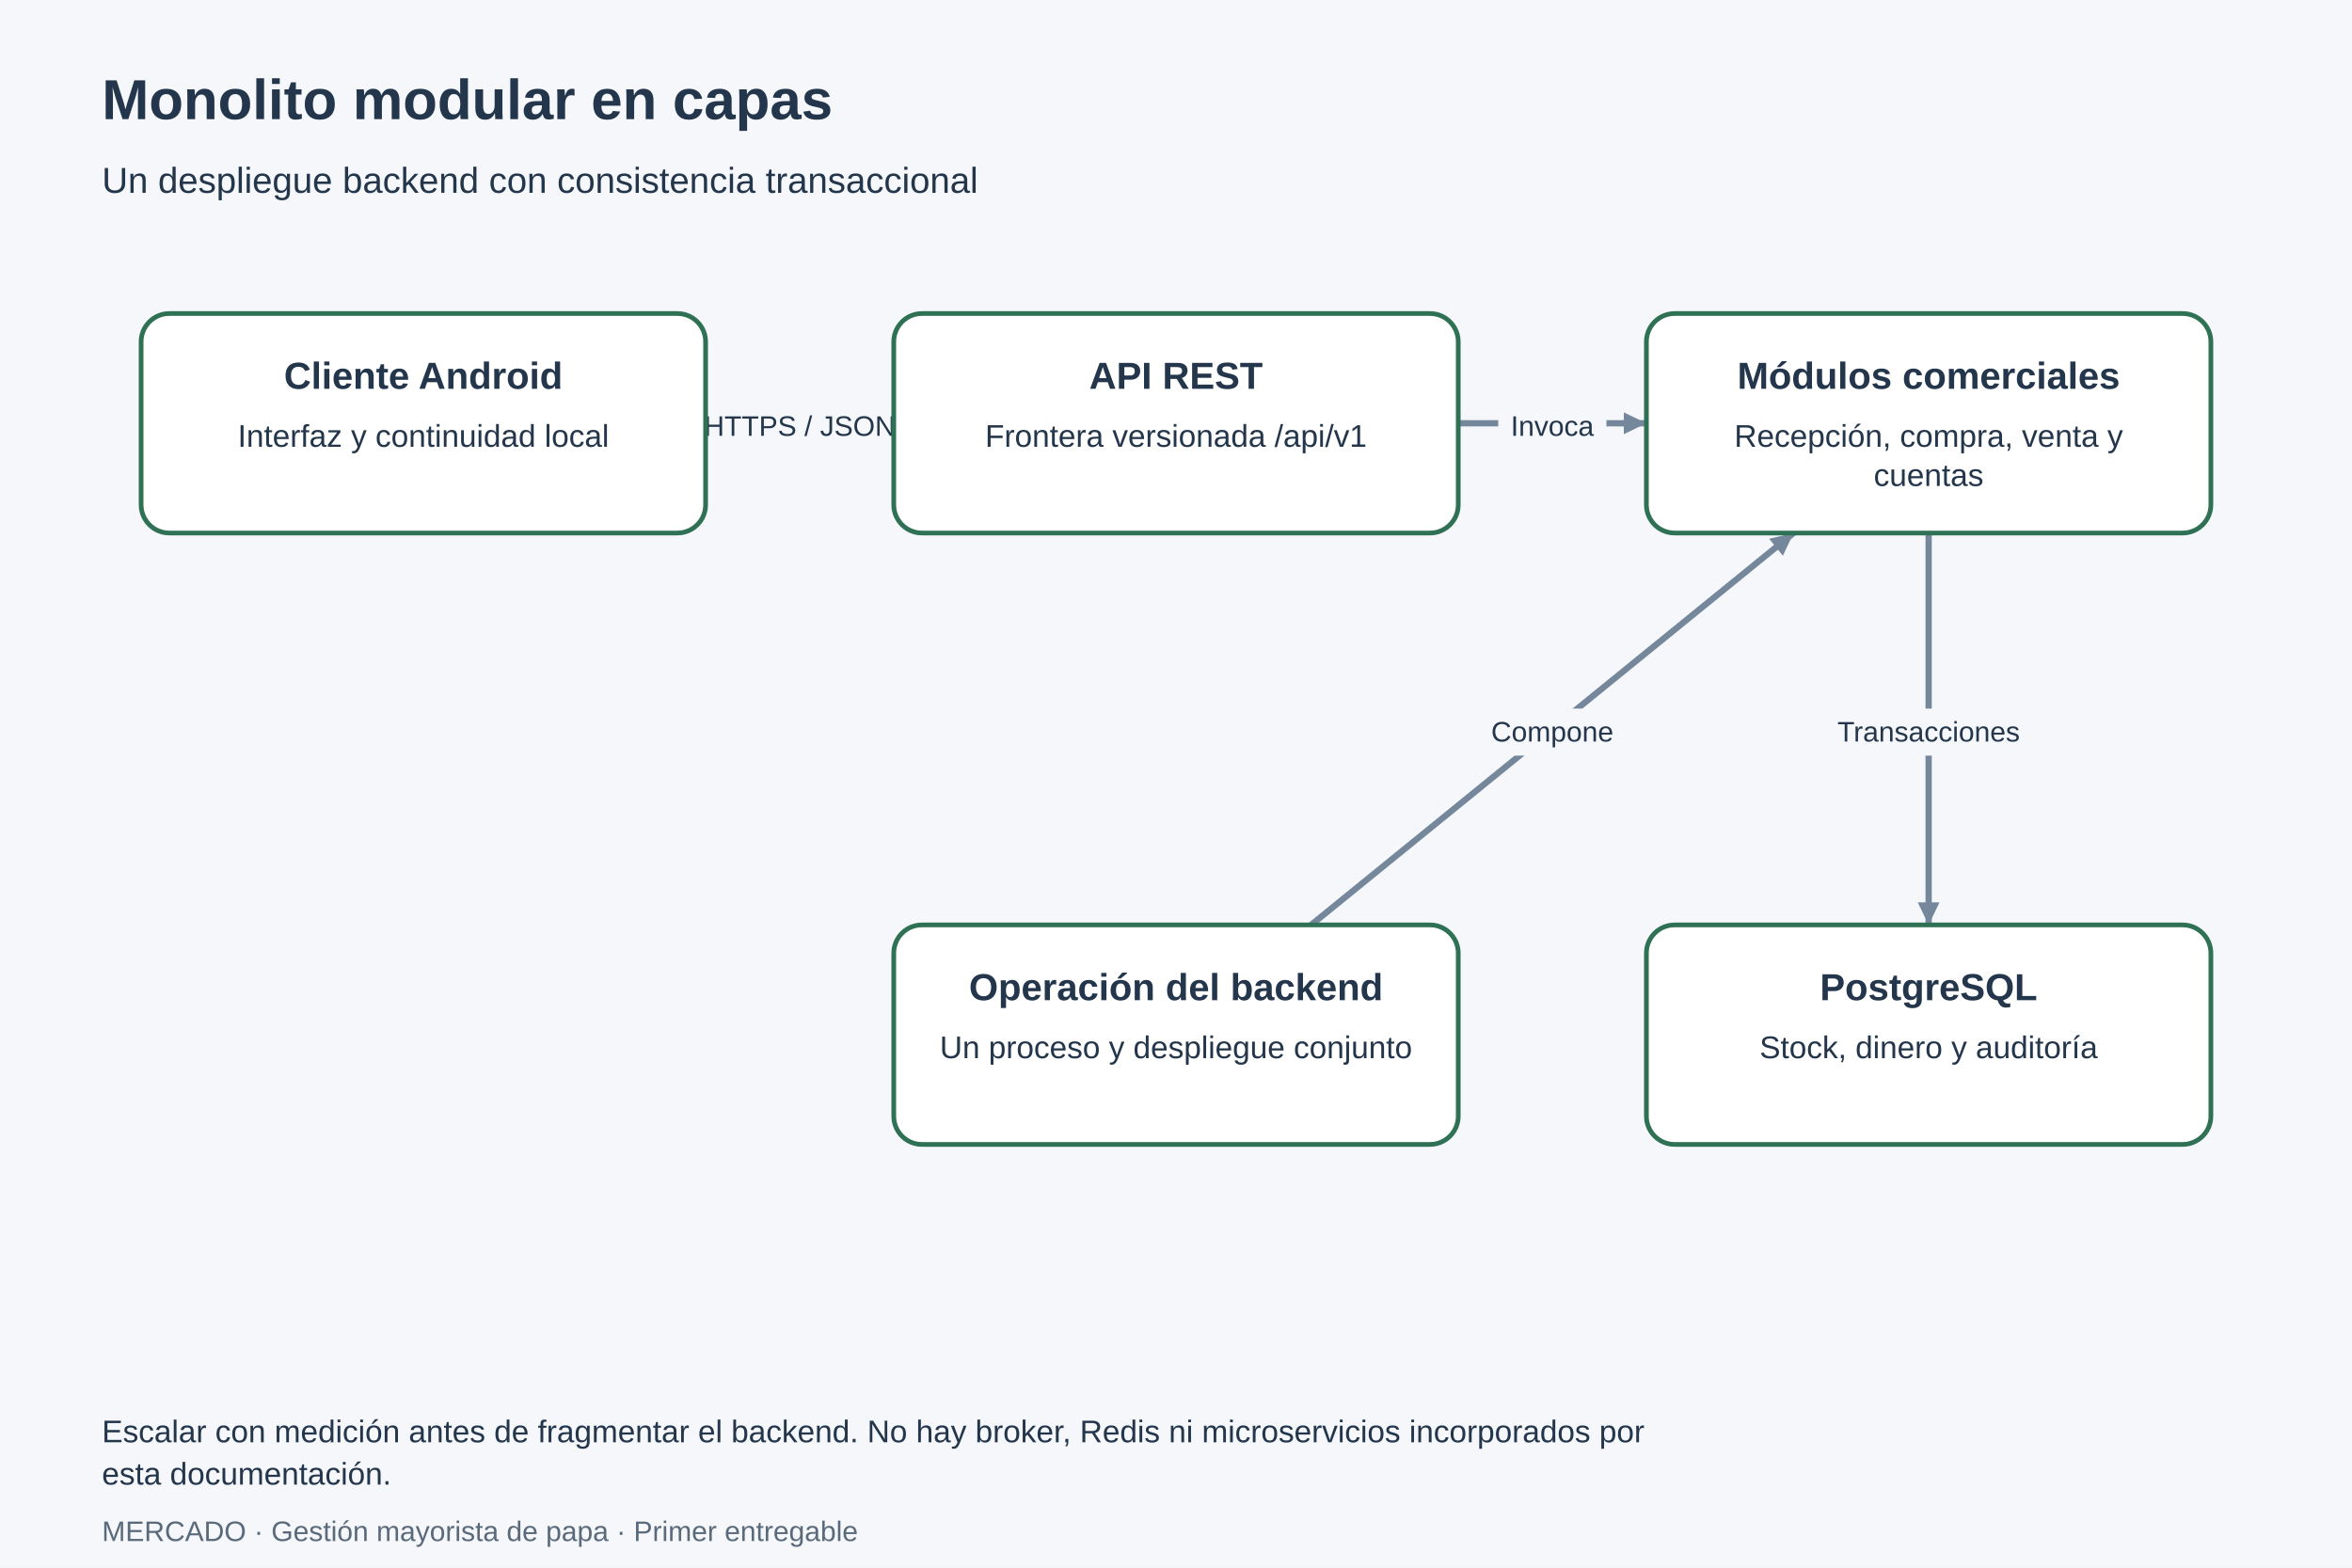
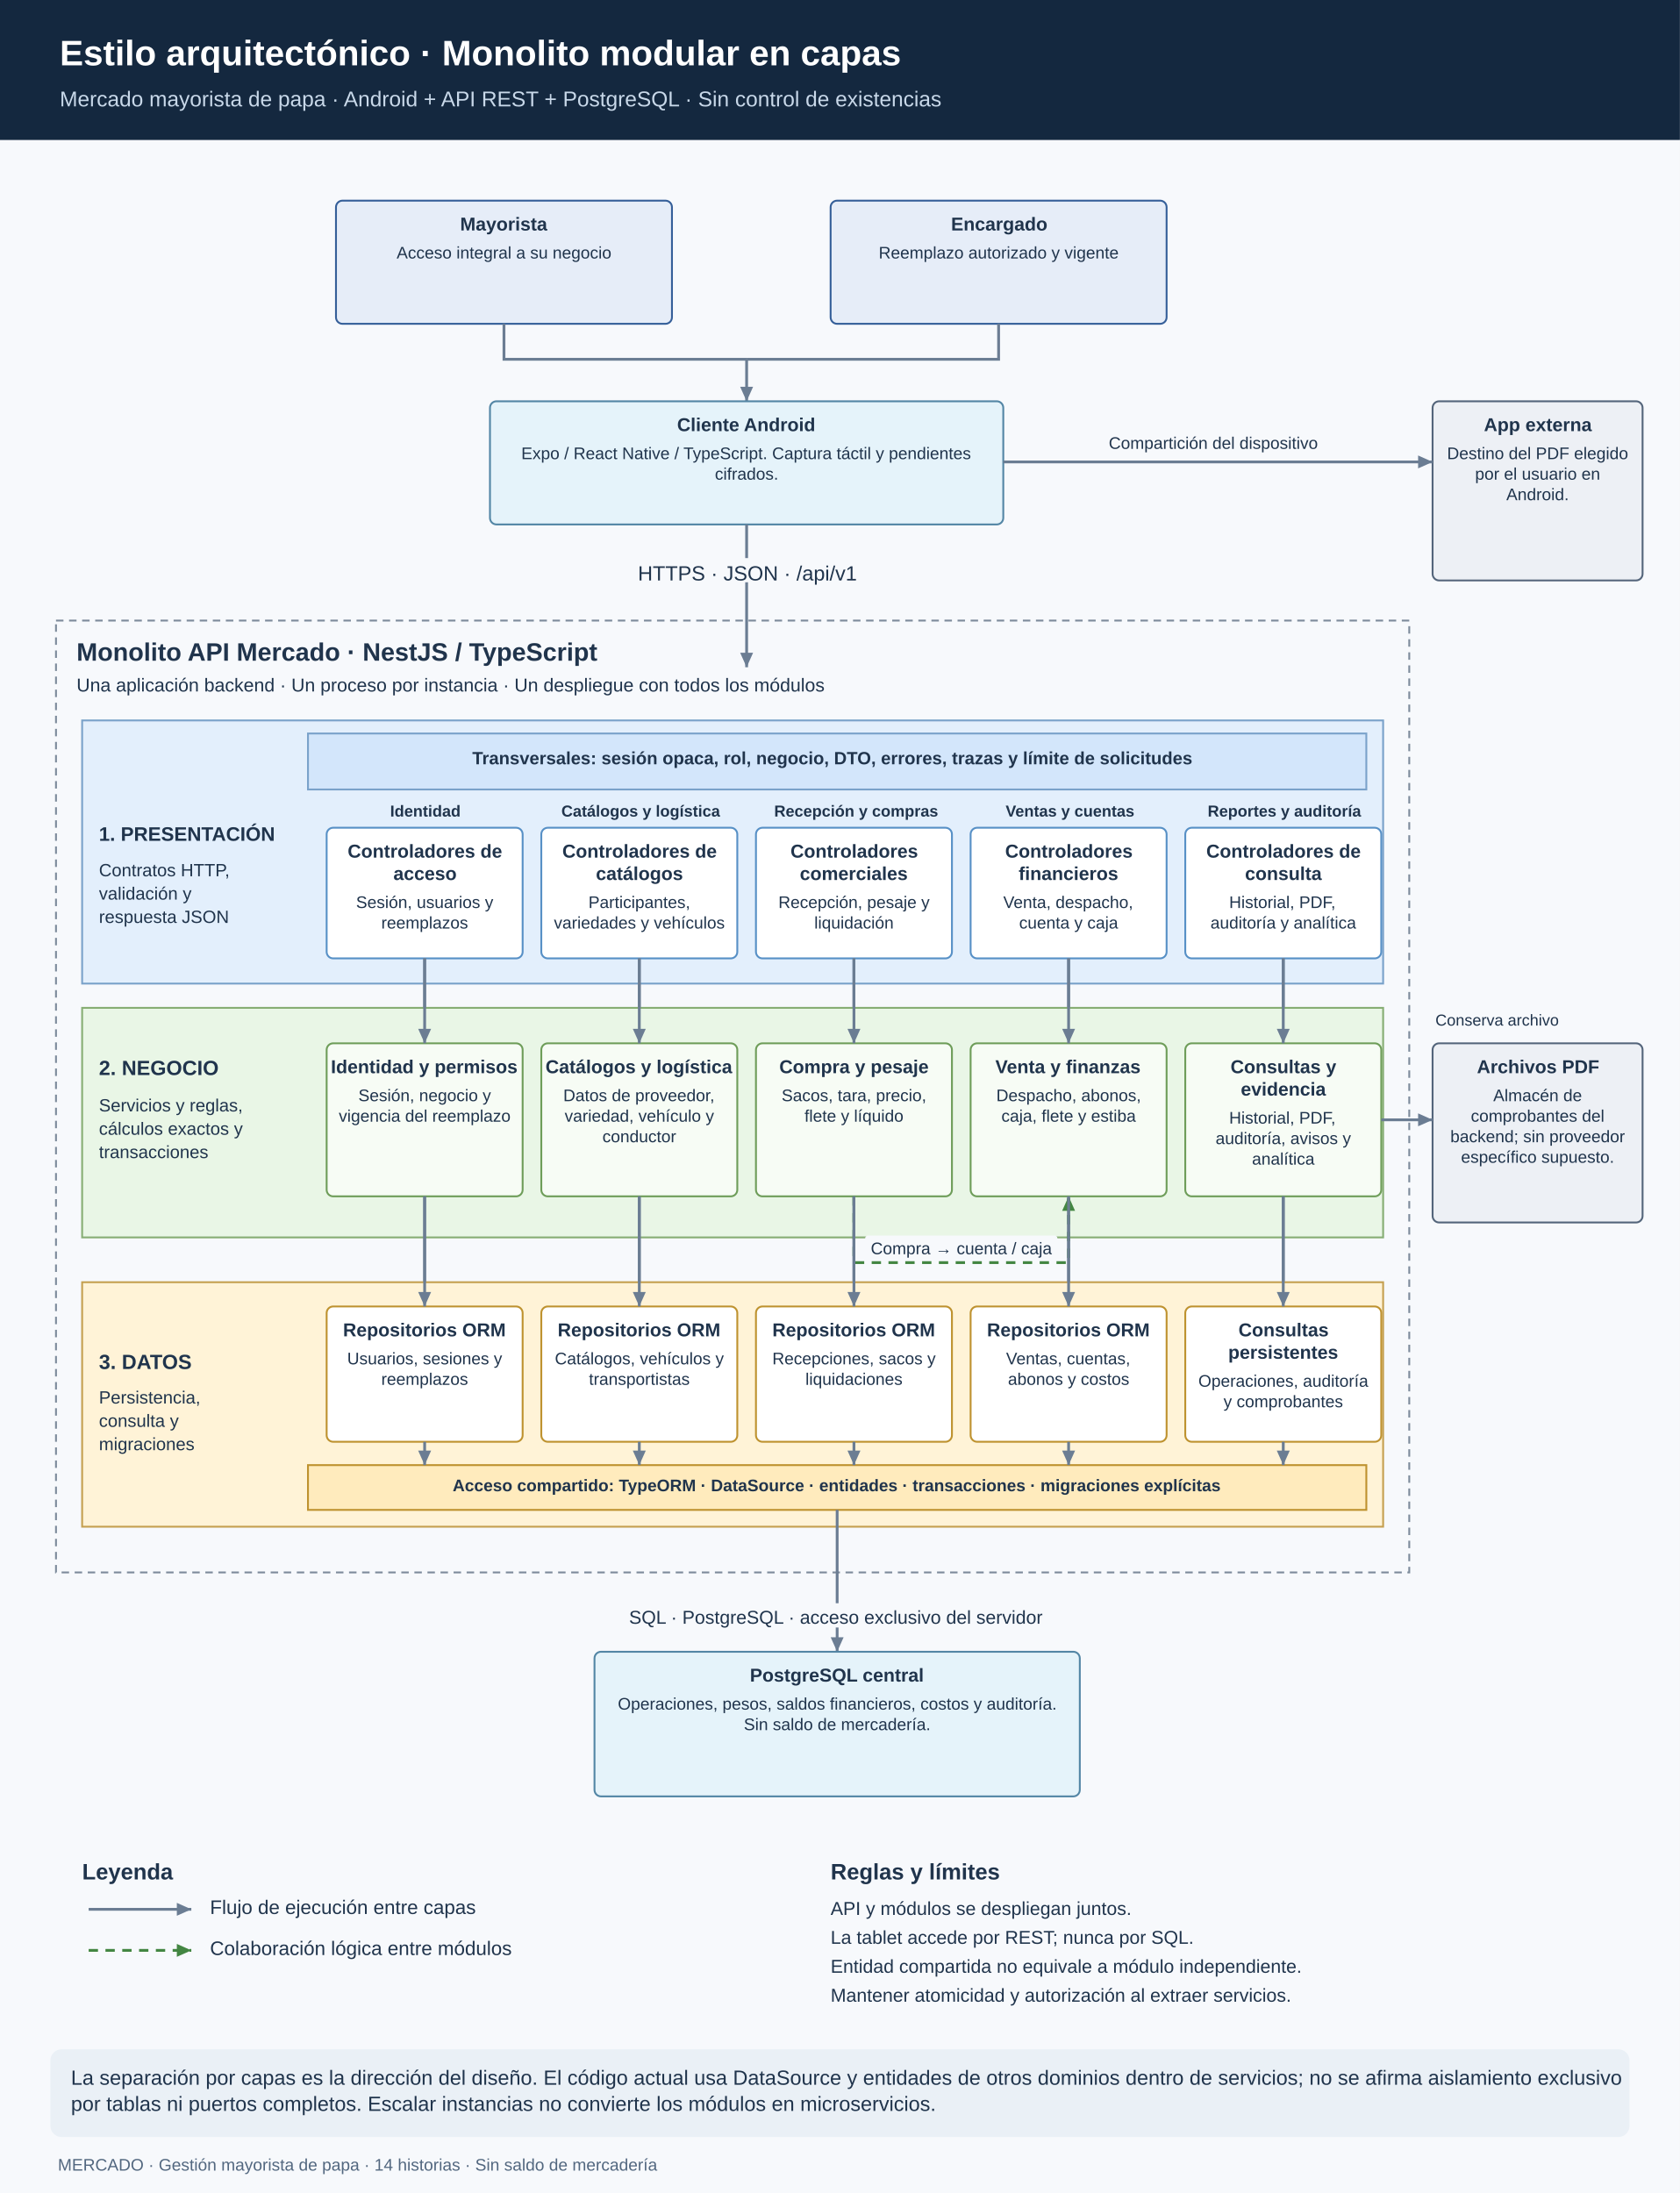
- <svg xmlns="http://www.w3.org/2000/svg" width="1500" height="1000" viewBox="0 0 1500 1000">
-   <rect width="1500" height="1000" fill="#f5f7fb" />
-   <text x="65" y="76" text-anchor="start" font-family="Arial,sans-serif" font-size="36" font-weight="bold" fill="#24364b">Monolito modular en capas</text>
-   <text x="65" y="123" text-anchor="start" font-family="Arial,sans-serif" font-size="23" font-weight="normal" fill="#24364b">Un despliegue backend con consistencia transaccional</text>
-   <line x1="450.0" y1="270.0" x2="570.0" y2="270.0" stroke="#75879b" stroke-width="4" />
-   <polygon points="570.0,270.0 555.593,276.959 555.593,263.041" fill="#75879b" />
-   <rect x="441.0" y="257.0" width="138" height="30" fill="#f5f7fb" />
-   <text x="510.0" y="278.0" text-anchor="middle" font-family="Arial,sans-serif" font-size="18" font-weight="normal" fill="#24364b">HTTPS / JSON</text>
-   <line x1="930.0" y1="270.0" x2="1050.0" y2="270.0" stroke="#75879b" stroke-width="4" />
-   <polygon points="1050.0,270.0 1035.593,276.959 1035.593,263.041" fill="#75879b" />
-   <rect x="955.5" y="257.0" width="69" height="30" fill="#f5f7fb" />
-   <text x="990.0" y="278.0" text-anchor="middle" font-family="Arial,sans-serif" font-size="18" font-weight="normal" fill="#24364b">Invoca</text>
-   <line x1="1230.0" y1="340.0" x2="1230.0" y2="590.0" stroke="#75879b" stroke-width="4" />
-   <polygon points="1230.0,590.0 1223.041,575.593 1236.959,575.593" fill="#75879b" />
-   <rect x="1163.5" y="452.0" width="133" height="30" fill="#f5f7fb" />
-   <text x="1230.0" y="473.0" text-anchor="middle" font-family="Arial,sans-serif" font-size="18" font-weight="normal" fill="#24364b">Transacciones</text>
-   <line x1="836.154" y1="590.0" x2="1143.846" y2="340.0" stroke="#75879b" stroke-width="4" />
-   <polygon points="1143.846,340.0 1137.053,354.486 1128.276,343.684" fill="#75879b" />
-   <rect x="943.0" y="452.0" width="94" height="30" fill="#f5f7fb" />
-   <text x="990.0" y="473.0" text-anchor="middle" font-family="Arial,sans-serif" font-size="18" font-weight="normal" fill="#24364b">Compone</text>
-   <rect x="90.0" y="200.0" width="360" height="140" rx="18" fill="white" stroke="#2f7154" stroke-width="3" />
-   <text x="270" y="248" text-anchor="middle" font-family="Arial,sans-serif" font-size="24" font-weight="bold" fill="#24364b">Cliente Android</text>
-   <text x="270" y="285" text-anchor="middle" font-family="Arial,sans-serif" font-size="20" font-weight="normal" fill="#24364b">Interfaz y continuidad local</text>
-   <rect x="570.0" y="200.0" width="360" height="140" rx="18" fill="white" stroke="#2f7154" stroke-width="3" />
-   <text x="750" y="248" text-anchor="middle" font-family="Arial,sans-serif" font-size="24" font-weight="bold" fill="#24364b">API REST</text>
-   <text x="750" y="285" text-anchor="middle" font-family="Arial,sans-serif" font-size="20" font-weight="normal" fill="#24364b">Frontera versionada /api/v1</text>
-   <rect x="1050.0" y="200.0" width="360" height="140" rx="18" fill="white" stroke="#2f7154" stroke-width="3" />
-   <text x="1230" y="248" text-anchor="middle" font-family="Arial,sans-serif" font-size="24" font-weight="bold" fill="#24364b">Módulos comerciales</text>
-   <text x="1230" y="285" text-anchor="middle" font-family="Arial,sans-serif" font-size="20" font-weight="normal" fill="#24364b">Recepción, compra, venta y</text>
-   <text x="1230" y="310" text-anchor="middle" font-family="Arial,sans-serif" font-size="20" font-weight="normal" fill="#24364b">cuentas</text>
-   <rect x="1050.0" y="590.0" width="360" height="140" rx="18" fill="white" stroke="#2f7154" stroke-width="3" />
-   <text x="1230" y="638" text-anchor="middle" font-family="Arial,sans-serif" font-size="24" font-weight="bold" fill="#24364b">PostgreSQL</text>
-   <text x="1230" y="675" text-anchor="middle" font-family="Arial,sans-serif" font-size="20" font-weight="normal" fill="#24364b">Stock, dinero y auditoría</text>
-   <rect x="570.0" y="590.0" width="360" height="140" rx="18" fill="white" stroke="#2f7154" stroke-width="3" />
-   <text x="750" y="638" text-anchor="middle" font-family="Arial,sans-serif" font-size="24" font-weight="bold" fill="#24364b">Operación del backend</text>
-   <text x="750" y="675" text-anchor="middle" font-family="Arial,sans-serif" font-size="20" font-weight="normal" fill="#24364b">Un proceso y despliegue conjunto</text>
-   <text x="65" y="920" text-anchor="start" font-family="Arial,sans-serif" font-size="20" font-weight="normal" fill="#24364b">Escalar con medición antes de fragmentar el backend. No hay broker, Redis ni microservicios incorporados por</text>
-   <text x="65" y="947" text-anchor="start" font-family="Arial,sans-serif" font-size="20" font-weight="normal" fill="#24364b">esta documentación.</text>
-   <text x="65" y="983" text-anchor="start" font-family="Arial,sans-serif" font-size="18" font-weight="normal" fill="#5a6a7b">MERCADO · Gestión mayorista de papa · Primer entregable</text>
+ <svg xmlns="http://www.w3.org/2000/svg" width="1800" height="2350" viewBox="0 0 1800 2350" role="img">
+   <rect width="1800" height="2350" fill="#f7f9fc" />
+   <rect x="0" y="0" width="1800" height="150" rx="0" fill="#14283f" stroke="none" stroke-width="2" />
+   <text x="64" y="70" font-family="Arial,sans-serif" font-size="38" font-weight="700" fill="white">Estilo arquitectónico · Monolito modular en capas</text>
+   <text x="64" y="114" font-family="Arial,sans-serif" font-size="23" font-weight="400" fill="#c8d8e9">Mercado mayorista de papa · Android + API REST + PostgreSQL · Sin control de existencias</text>
+   <rect x="360" y="215" width="360" height="132" rx="7" fill="#e6edf8" stroke="#355f99" stroke-width="2" />
+   <text x="493.0" y="247" font-family="Arial,sans-serif" font-size="20" font-weight="700" fill="#20344c">Mayorista</text>
+   <text x="425.0" y="277" font-family="Arial,sans-serif" font-size="18" font-weight="400" fill="#20344c">Acceso integral a su negocio</text>
+   <polyline points="540,347 540,385 800,385" fill="none" stroke="#6b7d93" stroke-width="3" />
+   <rect x="890" y="215" width="360" height="132" rx="7" fill="#e6edf8" stroke="#355f99" stroke-width="2" />
+   <text x="1019.0" y="247" font-family="Arial,sans-serif" font-size="20" font-weight="700" fill="#20344c">Encargado</text>
+   <text x="941.5" y="277" font-family="Arial,sans-serif" font-size="18" font-weight="400" fill="#20344c">Reemplazo autorizado y vigente</text>
+   <polyline points="1070,347 1070,385 800,385" fill="none" stroke="#6b7d93" stroke-width="3" />
+   <polyline points="800,385 800,430" fill="none" stroke="#6b7d93" stroke-width="3" />
+   <polygon points="800,430 793.068,414.477 806.932,414.477" fill="#6b7d93" />
+   <rect x="525" y="430" width="550" height="132" rx="7" fill="#e5f3fa" stroke="#5386a5" stroke-width="2" />
+   <text x="725.508" y="462" font-family="Arial,sans-serif" font-size="20" font-weight="700" fill="#20344c">Cliente Android</text>
+   <text x="558.508" y="492" font-family="Arial,sans-serif" font-size="18" font-weight="400" fill="#20344c">Expo / React Native / TypeScript. Captura táctil y pendientes</text>
+   <text x="766.0" y="514" font-family="Arial,sans-serif" font-size="18" font-weight="400" fill="#20344c">cifrados.</text>
+   <polyline points="800,562 800,715" fill="none" stroke="#6b7d93" stroke-width="3" />
+   <polygon points="800,715 793.068,699.477 806.932,699.477" fill="#6b7d93" />
+   <rect x="677.5" y="598" width="245.0" height="26" rx="3" fill="#f7f9fc" stroke="none" stroke-width="2" />
+   <text x="683.5" y="622" font-family="Arial,sans-serif" font-size="22" font-weight="400" fill="#20344c">HTTPS · JSON · /api/v1</text>
+   <rect x="60" y="665" width="1450" height="1020" rx="0" fill="none" stroke="#7d8b9b" stroke-width="2" stroke-dasharray="8 6" />
+   <text x="82" y="708" font-family="Arial,sans-serif" font-size="27" font-weight="700" fill="#20344c">Monolito API Mercado · NestJS / TypeScript</text>
+   <text x="82" y="741" font-family="Arial,sans-serif" font-size="20" font-weight="400" fill="#20344c">Una aplicación backend · Un proceso por instancia · Un despliegue con todos los módulos</text>
+   <rect x="88" y="772" width="1394" height="282" rx="0" fill="#e3effc" stroke="#7aa2ca" stroke-width="2" />
+   <text x="106" y="901" font-family="Arial,sans-serif" font-size="21" font-weight="700" fill="#20344c">1. PRESENTACIÓN</text>
+   <text x="106" y="939" font-family="Arial,sans-serif" font-size="19" font-weight="400" fill="#20344c">Contratos HTTP,</text>
+   <text x="106" y="964" font-family="Arial,sans-serif" font-size="19" font-weight="400" fill="#20344c">validación y</text>
+   <text x="106" y="989" font-family="Arial,sans-serif" font-size="19" font-weight="400" fill="#20344c">respuesta JSON</text>
+   <rect x="330" y="786" width="1134" height="60" rx="0" fill="#d3e6fb" stroke="#7aa2ca" stroke-width="2" />
+   <text x="506.008" y="819" font-family="Arial,sans-serif" font-size="19" font-weight="700" fill="#20344c">Transversales: sesión opaca, rol, negocio, DTO, errores, trazas y límite de solicitudes</text>
+   <text x="418.0" y="875" font-family="Arial,sans-serif" font-size="17" font-weight="700" fill="#20344c">Identidad</text>
+   <rect x="350" y="887" width="210" height="140" rx="7" fill="white" stroke="#5790c6" stroke-width="2" />
+   <text x="372.5" y="919" font-family="Arial,sans-serif" font-size="20" font-weight="700" fill="#20344c">Controladores de</text>
+   <text x="421.5" y="943" font-family="Arial,sans-serif" font-size="20" font-weight="700" fill="#20344c">acceso</text>
+   <text x="381.5" y="973" font-family="Arial,sans-serif" font-size="18" font-weight="400" fill="#20344c">Sesión, usuarios y</text>
+   <text x="408.5" y="995" font-family="Arial,sans-serif" font-size="18" font-weight="400" fill="#20344c">reemplazos</text>
+   <polyline points="455.0,1027 455.0,1118" fill="none" stroke="#6b7d93" stroke-width="3" />
+   <polygon points="455.0,1118 448.068,1102.477 461.932,1102.477" fill="#6b7d93" />
+   <text x="601.5" y="875" font-family="Arial,sans-serif" font-size="17" font-weight="700" fill="#20344c">Catálogos y logística</text>
+   <rect x="580" y="887" width="210" height="140" rx="7" fill="white" stroke="#5790c6" stroke-width="2" />
+   <text x="602.5" y="919" font-family="Arial,sans-serif" font-size="20" font-weight="700" fill="#20344c">Controladores de</text>
+   <text x="638.5" y="943" font-family="Arial,sans-serif" font-size="20" font-weight="700" fill="#20344c">catálogos</text>
+   <text x="630.5" y="973" font-family="Arial,sans-serif" font-size="18" font-weight="400" fill="#20344c">Participantes,</text>
+   <text x="593.5" y="995" font-family="Arial,sans-serif" font-size="18" font-weight="400" fill="#20344c">variedades y vehículos</text>
+   <polyline points="685.0,1027 685.0,1118" fill="none" stroke="#6b7d93" stroke-width="3" />
+   <polygon points="685.0,1118 678.068,1102.477 691.932,1102.477" fill="#6b7d93" />
+   <text x="829.5" y="875" font-family="Arial,sans-serif" font-size="17" font-weight="700" fill="#20344c">Recepción y compras</text>
+   <rect x="810" y="887" width="210" height="140" rx="7" fill="white" stroke="#5790c6" stroke-width="2" />
+   <text x="847.0" y="919" font-family="Arial,sans-serif" font-size="20" font-weight="700" fill="#20344c">Controladores</text>
+   <text x="857.0" y="943" font-family="Arial,sans-serif" font-size="20" font-weight="700" fill="#20344c">comerciales</text>
+   <text x="834.0" y="973" font-family="Arial,sans-serif" font-size="18" font-weight="400" fill="#20344c">Recepción, pesaje y</text>
+   <text x="872.5" y="995" font-family="Arial,sans-serif" font-size="18" font-weight="400" fill="#20344c">liquidación</text>
+   <polyline points="915.0,1027 915.0,1118" fill="none" stroke="#6b7d93" stroke-width="3" />
+   <polygon points="915.0,1118 908.068,1102.477 921.932,1102.477" fill="#6b7d93" />
+   <text x="1077.508" y="875" font-family="Arial,sans-serif" font-size="17" font-weight="700" fill="#20344c">Ventas y cuentas</text>
+   <rect x="1040" y="887" width="210" height="140" rx="7" fill="white" stroke="#5790c6" stroke-width="2" />
+   <text x="1077.0" y="919" font-family="Arial,sans-serif" font-size="20" font-weight="700" fill="#20344c">Controladores</text>
+   <text x="1091.5" y="943" font-family="Arial,sans-serif" font-size="20" font-weight="700" fill="#20344c">financieros</text>
+   <text x="1075.008" y="973" font-family="Arial,sans-serif" font-size="18" font-weight="400" fill="#20344c">Venta, despacho,</text>
+   <text x="1092.0" y="995" font-family="Arial,sans-serif" font-size="18" font-weight="400" fill="#20344c">cuenta y caja</text>
+   <polyline points="1145.0,1027 1145.0,1118" fill="none" stroke="#6b7d93" stroke-width="3" />
+   <polygon points="1145.0,1118 1138.068,1102.477 1151.932,1102.477" fill="#6b7d93" />
+   <text x="1294.0" y="875" font-family="Arial,sans-serif" font-size="17" font-weight="700" fill="#20344c">Reportes y auditoría</text>
+   <rect x="1270" y="887" width="210" height="140" rx="7" fill="white" stroke="#5790c6" stroke-width="2" />
+   <text x="1292.5" y="919" font-family="Arial,sans-serif" font-size="20" font-weight="700" fill="#20344c">Controladores de</text>
+   <text x="1334.0" y="943" font-family="Arial,sans-serif" font-size="20" font-weight="700" fill="#20344c">consulta</text>
+   <text x="1317.008" y="973" font-family="Arial,sans-serif" font-size="18" font-weight="400" fill="#20344c">Historial, PDF,</text>
+   <text x="1297.0" y="995" font-family="Arial,sans-serif" font-size="18" font-weight="400" fill="#20344c">auditoría y analítica</text>
+   <polyline points="1375.0,1027 1375.0,1118" fill="none" stroke="#6b7d93" stroke-width="3" />
+   <polygon points="1375.0,1118 1368.068,1102.477 1381.932,1102.477" fill="#6b7d93" />
+   <rect x="88" y="1080" width="1394" height="246" rx="0" fill="#e9f6e6" stroke="#87ae74" stroke-width="2" />
+   <text x="106" y="1152" font-family="Arial,sans-serif" font-size="22" font-weight="700" fill="#20344c">2. NEGOCIO</text>
+   <text x="106" y="1191" font-family="Arial,sans-serif" font-size="19" font-weight="400" fill="#20344c">Servicios y reglas,</text>
+   <text x="106" y="1216" font-family="Arial,sans-serif" font-size="19" font-weight="400" fill="#20344c">cálculos exactos y</text>
+   <text x="106" y="1241" font-family="Arial,sans-serif" font-size="19" font-weight="400" fill="#20344c">transacciones</text>
+   <rect x="350" y="1118" width="210" height="164" rx="7" fill="#f7fcf5" stroke="#6e9d59" stroke-width="2" />
+   <text x="354.5" y="1150" font-family="Arial,sans-serif" font-size="20" font-weight="700" fill="#20344c">Identidad y permisos</text>
+   <text x="384.0" y="1180" font-family="Arial,sans-serif" font-size="18" font-weight="400" fill="#20344c">Sesión, negocio y</text>
+   <text x="363.0" y="1202" font-family="Arial,sans-serif" font-size="18" font-weight="400" fill="#20344c">vigencia del reemplazo</text>
+   <polyline points="455.0,1282 455.0,1400" fill="none" stroke="#6b7d93" stroke-width="3" />
+   <polygon points="455.0,1400 448.068,1384.477 461.932,1384.477" fill="#6b7d93" />
+   <rect x="580" y="1118" width="210" height="164" rx="7" fill="#f7fcf5" stroke="#6e9d59" stroke-width="2" />
+   <text x="584.5" y="1150" font-family="Arial,sans-serif" font-size="20" font-weight="700" fill="#20344c">Catálogos y logística</text>
+   <text x="603.508" y="1180" font-family="Arial,sans-serif" font-size="18" font-weight="400" fill="#20344c">Datos de proveedor,</text>
+   <text x="605.0" y="1202" font-family="Arial,sans-serif" font-size="18" font-weight="400" fill="#20344c">variedad, vehículo y</text>
+   <text x="645.5" y="1224" font-family="Arial,sans-serif" font-size="18" font-weight="400" fill="#20344c">conductor</text>
+   <polyline points="685.0,1282 685.0,1400" fill="none" stroke="#6b7d93" stroke-width="3" />
+   <polygon points="685.0,1400 678.068,1384.477 691.932,1384.477" fill="#6b7d93" />
+   <rect x="810" y="1118" width="210" height="164" rx="7" fill="#f7fcf5" stroke="#6e9d59" stroke-width="2" />
+   <text x="835.0" y="1150" font-family="Arial,sans-serif" font-size="20" font-weight="700" fill="#20344c">Compra y pesaje</text>
+   <text x="837.5" y="1180" font-family="Arial,sans-serif" font-size="18" font-weight="400" fill="#20344c">Sacos, tara, precio,</text>
+   <text x="862.0" y="1202" font-family="Arial,sans-serif" font-size="18" font-weight="400" fill="#20344c">flete y líquido</text>
+   <polyline points="915.0,1282 915.0,1400" fill="none" stroke="#6b7d93" stroke-width="3" />
+   <polygon points="915.0,1400 908.068,1384.477 921.932,1384.477" fill="#6b7d93" />
+   <rect x="1040" y="1118" width="210" height="164" rx="7" fill="#f7fcf5" stroke="#6e9d59" stroke-width="2" />
+   <text x="1066.508" y="1150" font-family="Arial,sans-serif" font-size="20" font-weight="700" fill="#20344c">Venta y finanzas</text>
+   <text x="1067.5" y="1180" font-family="Arial,sans-serif" font-size="18" font-weight="400" fill="#20344c">Despacho, abonos,</text>
+   <text x="1073.0" y="1202" font-family="Arial,sans-serif" font-size="18" font-weight="400" fill="#20344c">caja, flete y estiba</text>
+   <polyline points="1145.0,1282 1145.0,1400" fill="none" stroke="#6b7d93" stroke-width="3" />
+   <polygon points="1145.0,1400 1138.068,1384.477 1151.932,1384.477" fill="#6b7d93" />
+   <rect x="1270" y="1118" width="210" height="164" rx="7" fill="#f7fcf5" stroke="#6e9d59" stroke-width="2" />
+   <text x="1318.5" y="1150" font-family="Arial,sans-serif" font-size="20" font-weight="700" fill="#20344c">Consultas y</text>
+   <text x="1329.5" y="1174" font-family="Arial,sans-serif" font-size="20" font-weight="700" fill="#20344c">evidencia</text>
+   <text x="1317.008" y="1204" font-family="Arial,sans-serif" font-size="18" font-weight="400" fill="#20344c">Historial, PDF,</text>
+   <text x="1302.5" y="1226" font-family="Arial,sans-serif" font-size="18" font-weight="400" fill="#20344c">auditoría, avisos y</text>
+   <text x="1341.5" y="1248" font-family="Arial,sans-serif" font-size="18" font-weight="400" fill="#20344c">analítica</text>
+   <polyline points="1375.0,1282 1375.0,1400" fill="none" stroke="#6b7d93" stroke-width="3" />
+   <polygon points="1375.0,1400 1368.068,1384.477 1381.932,1384.477" fill="#6b7d93" />
+   <polyline points="915,1282 915,1353 1145,1353 1145,1282" fill="none" stroke="#438642" stroke-width="3" stroke-dasharray="10 8" />
+   <polygon points="1145,1282 1151.932,1297.523 1138.068,1297.523" fill="#438642" />
+   <rect x="927.0" y="1324" width="206.0" height="26" rx="3" fill="#f7f9fc" stroke="none" stroke-width="2" />
+   <text x="933.0" y="1344" font-family="Arial,sans-serif" font-size="18" font-weight="400" fill="#20344c">Compra → cuenta / caja</text>
+   <rect x="88" y="1374" width="1394" height="262" rx="0" fill="#fff3d7" stroke="#c5a050" stroke-width="2" />
+   <text x="106" y="1467" font-family="Arial,sans-serif" font-size="22" font-weight="700" fill="#20344c">3. DATOS</text>
+   <text x="106" y="1504" font-family="Arial,sans-serif" font-size="19" font-weight="400" fill="#20344c">Persistencia,</text>
+   <text x="106" y="1529" font-family="Arial,sans-serif" font-size="19" font-weight="400" fill="#20344c">consulta y</text>
+   <text x="106" y="1554" font-family="Arial,sans-serif" font-size="19" font-weight="400" fill="#20344c">migraciones</text>
+   <rect x="350" y="1400" width="210" height="145" rx="7" fill="white" stroke="#be922f" stroke-width="2" />
+   <text x="367.5" y="1432" font-family="Arial,sans-serif" font-size="20" font-weight="700" fill="#20344c">Repositorios ORM</text>
+   <text x="372.0" y="1462" font-family="Arial,sans-serif" font-size="18" font-weight="400" fill="#20344c">Usuarios, sesiones y</text>
+   <text x="408.5" y="1484" font-family="Arial,sans-serif" font-size="18" font-weight="400" fill="#20344c">reemplazos</text>
+   <rect x="580" y="1400" width="210" height="145" rx="7" fill="white" stroke="#be922f" stroke-width="2" />
+   <text x="597.5" y="1432" font-family="Arial,sans-serif" font-size="20" font-weight="700" fill="#20344c">Repositorios ORM</text>
+   <text x="594.5" y="1462" font-family="Arial,sans-serif" font-size="18" font-weight="400" fill="#20344c">Catálogos, vehículos y</text>
+   <text x="631.0" y="1484" font-family="Arial,sans-serif" font-size="18" font-weight="400" fill="#20344c">transportistas</text>
+   <rect x="810" y="1400" width="210" height="145" rx="7" fill="white" stroke="#be922f" stroke-width="2" />
+   <text x="827.5" y="1432" font-family="Arial,sans-serif" font-size="20" font-weight="700" fill="#20344c">Repositorios ORM</text>
+   <text x="827.5" y="1462" font-family="Arial,sans-serif" font-size="18" font-weight="400" fill="#20344c">Recepciones, sacos y</text>
+   <text x="863.0" y="1484" font-family="Arial,sans-serif" font-size="18" font-weight="400" fill="#20344c">liquidaciones</text>
+   <rect x="1040" y="1400" width="210" height="145" rx="7" fill="white" stroke="#be922f" stroke-width="2" />
+   <text x="1057.5" y="1432" font-family="Arial,sans-serif" font-size="20" font-weight="700" fill="#20344c">Repositorios ORM</text>
+   <text x="1078.008" y="1462" font-family="Arial,sans-serif" font-size="18" font-weight="400" fill="#20344c">Ventas, cuentas,</text>
+   <text x="1080.0" y="1484" font-family="Arial,sans-serif" font-size="18" font-weight="400" fill="#20344c">abonos y costos</text>
+   <rect x="1270" y="1400" width="210" height="145" rx="7" fill="white" stroke="#be922f" stroke-width="2" />
+   <text x="1327.0" y="1432" font-family="Arial,sans-serif" font-size="20" font-weight="700" fill="#20344c">Consultas</text>
+   <text x="1316.0" y="1456" font-family="Arial,sans-serif" font-size="20" font-weight="700" fill="#20344c">persistentes</text>
+   <text x="1284.0" y="1486" font-family="Arial,sans-serif" font-size="18" font-weight="400" fill="#20344c">Operaciones, auditoría</text>
+   <text x="1311.0" y="1508" font-family="Arial,sans-serif" font-size="18" font-weight="400" fill="#20344c">y comprobantes</text>
+   <rect x="330" y="1570" width="1134" height="48" rx="0" fill="#ffebbd" stroke="#be922f" stroke-width="2" />
+   <text x="485.008" y="1598" font-family="Arial,sans-serif" font-size="18" font-weight="700" fill="#20344c">Acceso compartido: TypeORM · DataSource · entidades · transacciones · migraciones explícitas</text>
+   <polyline points="455.0,1027 455.0,1118" fill="none" stroke="#6b7d93" stroke-width="3" />
+   <polygon points="455.0,1118 448.068,1102.477 461.932,1102.477" fill="#6b7d93" />
+   <polyline points="455.0,1282 455.0,1400" fill="none" stroke="#6b7d93" stroke-width="3" />
+   <polygon points="455.0,1400 448.068,1384.477 461.932,1384.477" fill="#6b7d93" />
+   <polyline points="455.0,1545 455.0,1570" fill="none" stroke="#6b7d93" stroke-width="3" />
+   <polygon points="455.0,1570 448.068,1554.477 461.932,1554.477" fill="#6b7d93" />
+   <polyline points="685.0,1027 685.0,1118" fill="none" stroke="#6b7d93" stroke-width="3" />
+   <polygon points="685.0,1118 678.068,1102.477 691.932,1102.477" fill="#6b7d93" />
+   <polyline points="685.0,1282 685.0,1400" fill="none" stroke="#6b7d93" stroke-width="3" />
+   <polygon points="685.0,1400 678.068,1384.477 691.932,1384.477" fill="#6b7d93" />
+   <polyline points="685.0,1545 685.0,1570" fill="none" stroke="#6b7d93" stroke-width="3" />
+   <polygon points="685.0,1570 678.068,1554.477 691.932,1554.477" fill="#6b7d93" />
+   <polyline points="915.0,1027 915.0,1118" fill="none" stroke="#6b7d93" stroke-width="3" />
+   <polygon points="915.0,1118 908.068,1102.477 921.932,1102.477" fill="#6b7d93" />
+   <polyline points="915.0,1282 915.0,1400" fill="none" stroke="#6b7d93" stroke-width="3" />
+   <polygon points="915.0,1400 908.068,1384.477 921.932,1384.477" fill="#6b7d93" />
+   <polyline points="915.0,1545 915.0,1570" fill="none" stroke="#6b7d93" stroke-width="3" />
+   <polygon points="915.0,1570 908.068,1554.477 921.932,1554.477" fill="#6b7d93" />
+   <polyline points="1145.0,1027 1145.0,1118" fill="none" stroke="#6b7d93" stroke-width="3" />
+   <polygon points="1145.0,1118 1138.068,1102.477 1151.932,1102.477" fill="#6b7d93" />
+   <polyline points="1145.0,1282 1145.0,1400" fill="none" stroke="#6b7d93" stroke-width="3" />
+   <polygon points="1145.0,1400 1138.068,1384.477 1151.932,1384.477" fill="#6b7d93" />
+   <polyline points="1145.0,1545 1145.0,1570" fill="none" stroke="#6b7d93" stroke-width="3" />
+   <polygon points="1145.0,1570 1138.068,1554.477 1151.932,1554.477" fill="#6b7d93" />
+   <polyline points="1375.0,1027 1375.0,1118" fill="none" stroke="#6b7d93" stroke-width="3" />
+   <polygon points="1375.0,1118 1368.068,1102.477 1381.932,1102.477" fill="#6b7d93" />
+   <polyline points="1375.0,1282 1375.0,1400" fill="none" stroke="#6b7d93" stroke-width="3" />
+   <polygon points="1375.0,1400 1368.068,1384.477 1381.932,1384.477" fill="#6b7d93" />
+   <polyline points="1375.0,1545 1375.0,1570" fill="none" stroke="#6b7d93" stroke-width="3" />
+   <polygon points="1375.0,1570 1368.068,1554.477 1381.932,1554.477" fill="#6b7d93" />
+   <polyline points="897,1618 897,1770" fill="none" stroke="#6b7d93" stroke-width="3" />
+   <polygon points="897,1770 890.068,1754.477 903.932,1754.477" fill="#6b7d93" />
+   <rect x="668.016" y="1718" width="457.969" height="26" rx="3" fill="#f7f9fc" stroke="none" stroke-width="2" />
+   <text x="674.016" y="1740" font-family="Arial,sans-serif" font-size="20" font-weight="400" fill="#20344c">SQL · PostgreSQL · acceso exclusivo del servidor</text>
+   <rect x="637" y="1770" width="520" height="155" rx="7" fill="#e5f3fa" stroke="#5386a5" stroke-width="2" />
+   <text x="803.5" y="1802" font-family="Arial,sans-serif" font-size="20" font-weight="700" fill="#20344c">PostgreSQL central</text>
+   <text x="662.0" y="1832" font-family="Arial,sans-serif" font-size="18" font-weight="400" fill="#20344c">Operaciones, pesos, saldos financieros, costos y auditoría.</text>
+   <text x="797.0" y="1854" font-family="Arial,sans-serif" font-size="18" font-weight="400" fill="#20344c">Sin saldo de mercadería.</text>
+   <rect x="1535" y="1118" width="225" height="192" rx="7" fill="#edf0f5" stroke="#54657b" stroke-width="2" />
+   <text x="1582.5" y="1150" font-family="Arial,sans-serif" font-size="20" font-weight="700" fill="#20344c">Archivos PDF</text>
+   <text x="1600.0" y="1180" font-family="Arial,sans-serif" font-size="18" font-weight="400" fill="#20344c">Almacén de</text>
+   <text x="1576.0" y="1202" font-family="Arial,sans-serif" font-size="18" font-weight="400" fill="#20344c">comprobantes del</text>
+   <text x="1554.0" y="1224" font-family="Arial,sans-serif" font-size="18" font-weight="400" fill="#20344c">backend; sin proveedor</text>
+   <text x="1565.5" y="1246" font-family="Arial,sans-serif" font-size="18" font-weight="400" fill="#20344c">específico supuesto.</text>
+   <polyline points="1480,1200 1535,1200" fill="none" stroke="#6b7d93" stroke-width="3" />
+   <polygon points="1535,1200 1519.477,1206.932 1519.477,1193.068" fill="#6b7d93" />
+   <text x="1538" y="1099" font-family="Arial,sans-serif" font-size="17" font-weight="400" fill="#20344c">Conserva archivo</text>
+   <rect x="1535" y="430" width="225" height="192" rx="7" fill="#edf0f5" stroke="#54657b" stroke-width="2" />
+   <text x="1590.0" y="462" font-family="Arial,sans-serif" font-size="20" font-weight="700" fill="#20344c">App externa</text>
+   <text x="1550.5" y="492" font-family="Arial,sans-serif" font-size="18" font-weight="400" fill="#20344c">Destino del PDF elegido</text>
+   <text x="1580.5" y="514" font-family="Arial,sans-serif" font-size="18" font-weight="400" fill="#20344c">por el usuario en</text>
+   <text x="1614.0" y="536" font-family="Arial,sans-serif" font-size="18" font-weight="400" fill="#20344c">Android.</text>
+   <polyline points="1075,495 1535,495" fill="none" stroke="#6b7d93" stroke-width="3" />
+   <polygon points="1535,495 1519.477,501.932 1519.477,488.068" fill="#6b7d93" />
+   <rect x="1182.0" y="461" width="236.0" height="26" rx="3" fill="#f7f9fc" stroke="none" stroke-width="2" />
+   <text x="1188.0" y="481" font-family="Arial,sans-serif" font-size="18" font-weight="400" fill="#20344c">Compartición del dispositivo</text>
+   <text x="88" y="2014" font-family="Arial,sans-serif" font-size="24" font-weight="700" fill="#20344c">Leyenda</text>
+   <polyline points="95,2046 205,2046" fill="none" stroke="#6b7d93" stroke-width="3" />
+   <polygon points="205,2046 189.477,2052.932 189.477,2039.068" fill="#6b7d93" />
+   <text x="225" y="2051" font-family="Arial,sans-serif" font-size="21" font-weight="400" fill="#20344c">Flujo de ejecución entre capas</text>
+   <polyline points="95,2090 205,2090" fill="none" stroke="#438642" stroke-width="3" stroke-dasharray="10 8" />
+   <polygon points="205,2090 189.477,2096.932 189.477,2083.068" fill="#438642" />
+   <text x="225" y="2095" font-family="Arial,sans-serif" font-size="21" font-weight="400" fill="#20344c">Colaboración lógica entre módulos</text>
+   <text x="890" y="2014" font-family="Arial,sans-serif" font-size="24" font-weight="700" fill="#20344c">Reglas y límites</text>
+   <text x="890" y="2052" font-family="Arial,sans-serif" font-size="20" font-weight="400" fill="#20344c">API y módulos se despliegan juntos.</text>
+   <text x="890" y="2083" font-family="Arial,sans-serif" font-size="20" font-weight="400" fill="#20344c">La tablet accede por REST; nunca por SQL.</text>
+   <text x="890" y="2114" font-family="Arial,sans-serif" font-size="20" font-weight="400" fill="#20344c">Entidad compartida no equivale a módulo independiente.</text>
+   <text x="890" y="2145" font-family="Arial,sans-serif" font-size="20" font-weight="400" fill="#20344c">Mantener atomicidad y autorización al extraer servicios.</text>
+   <rect x="54" y="2196" width="1692" height="94" rx="12" fill="#eaf0f6" stroke="none" stroke-width="2" />
+   <text x="76" y="2234" font-family="Arial,sans-serif" font-size="22" font-weight="400" fill="#20344c">La separación por capas es la dirección del diseño. El código actual usa DataSource y entidades de otros dominios dentro de servicios; no se afirma aislamiento exclusivo</text>
+   <text x="76" y="2262" font-family="Arial,sans-serif" font-size="22" font-weight="400" fill="#20344c">por tablas ni puertos completos. Escalar instancias no convierte los módulos en microservicios.</text>
+   <text x="62" y="2326" font-family="Arial,sans-serif" font-size="18" font-weight="400" fill="#52677f">MERCADO  ·  Gestión mayorista de papa  ·  14 historias  ·  Sin saldo de mercadería</text>
</svg>
